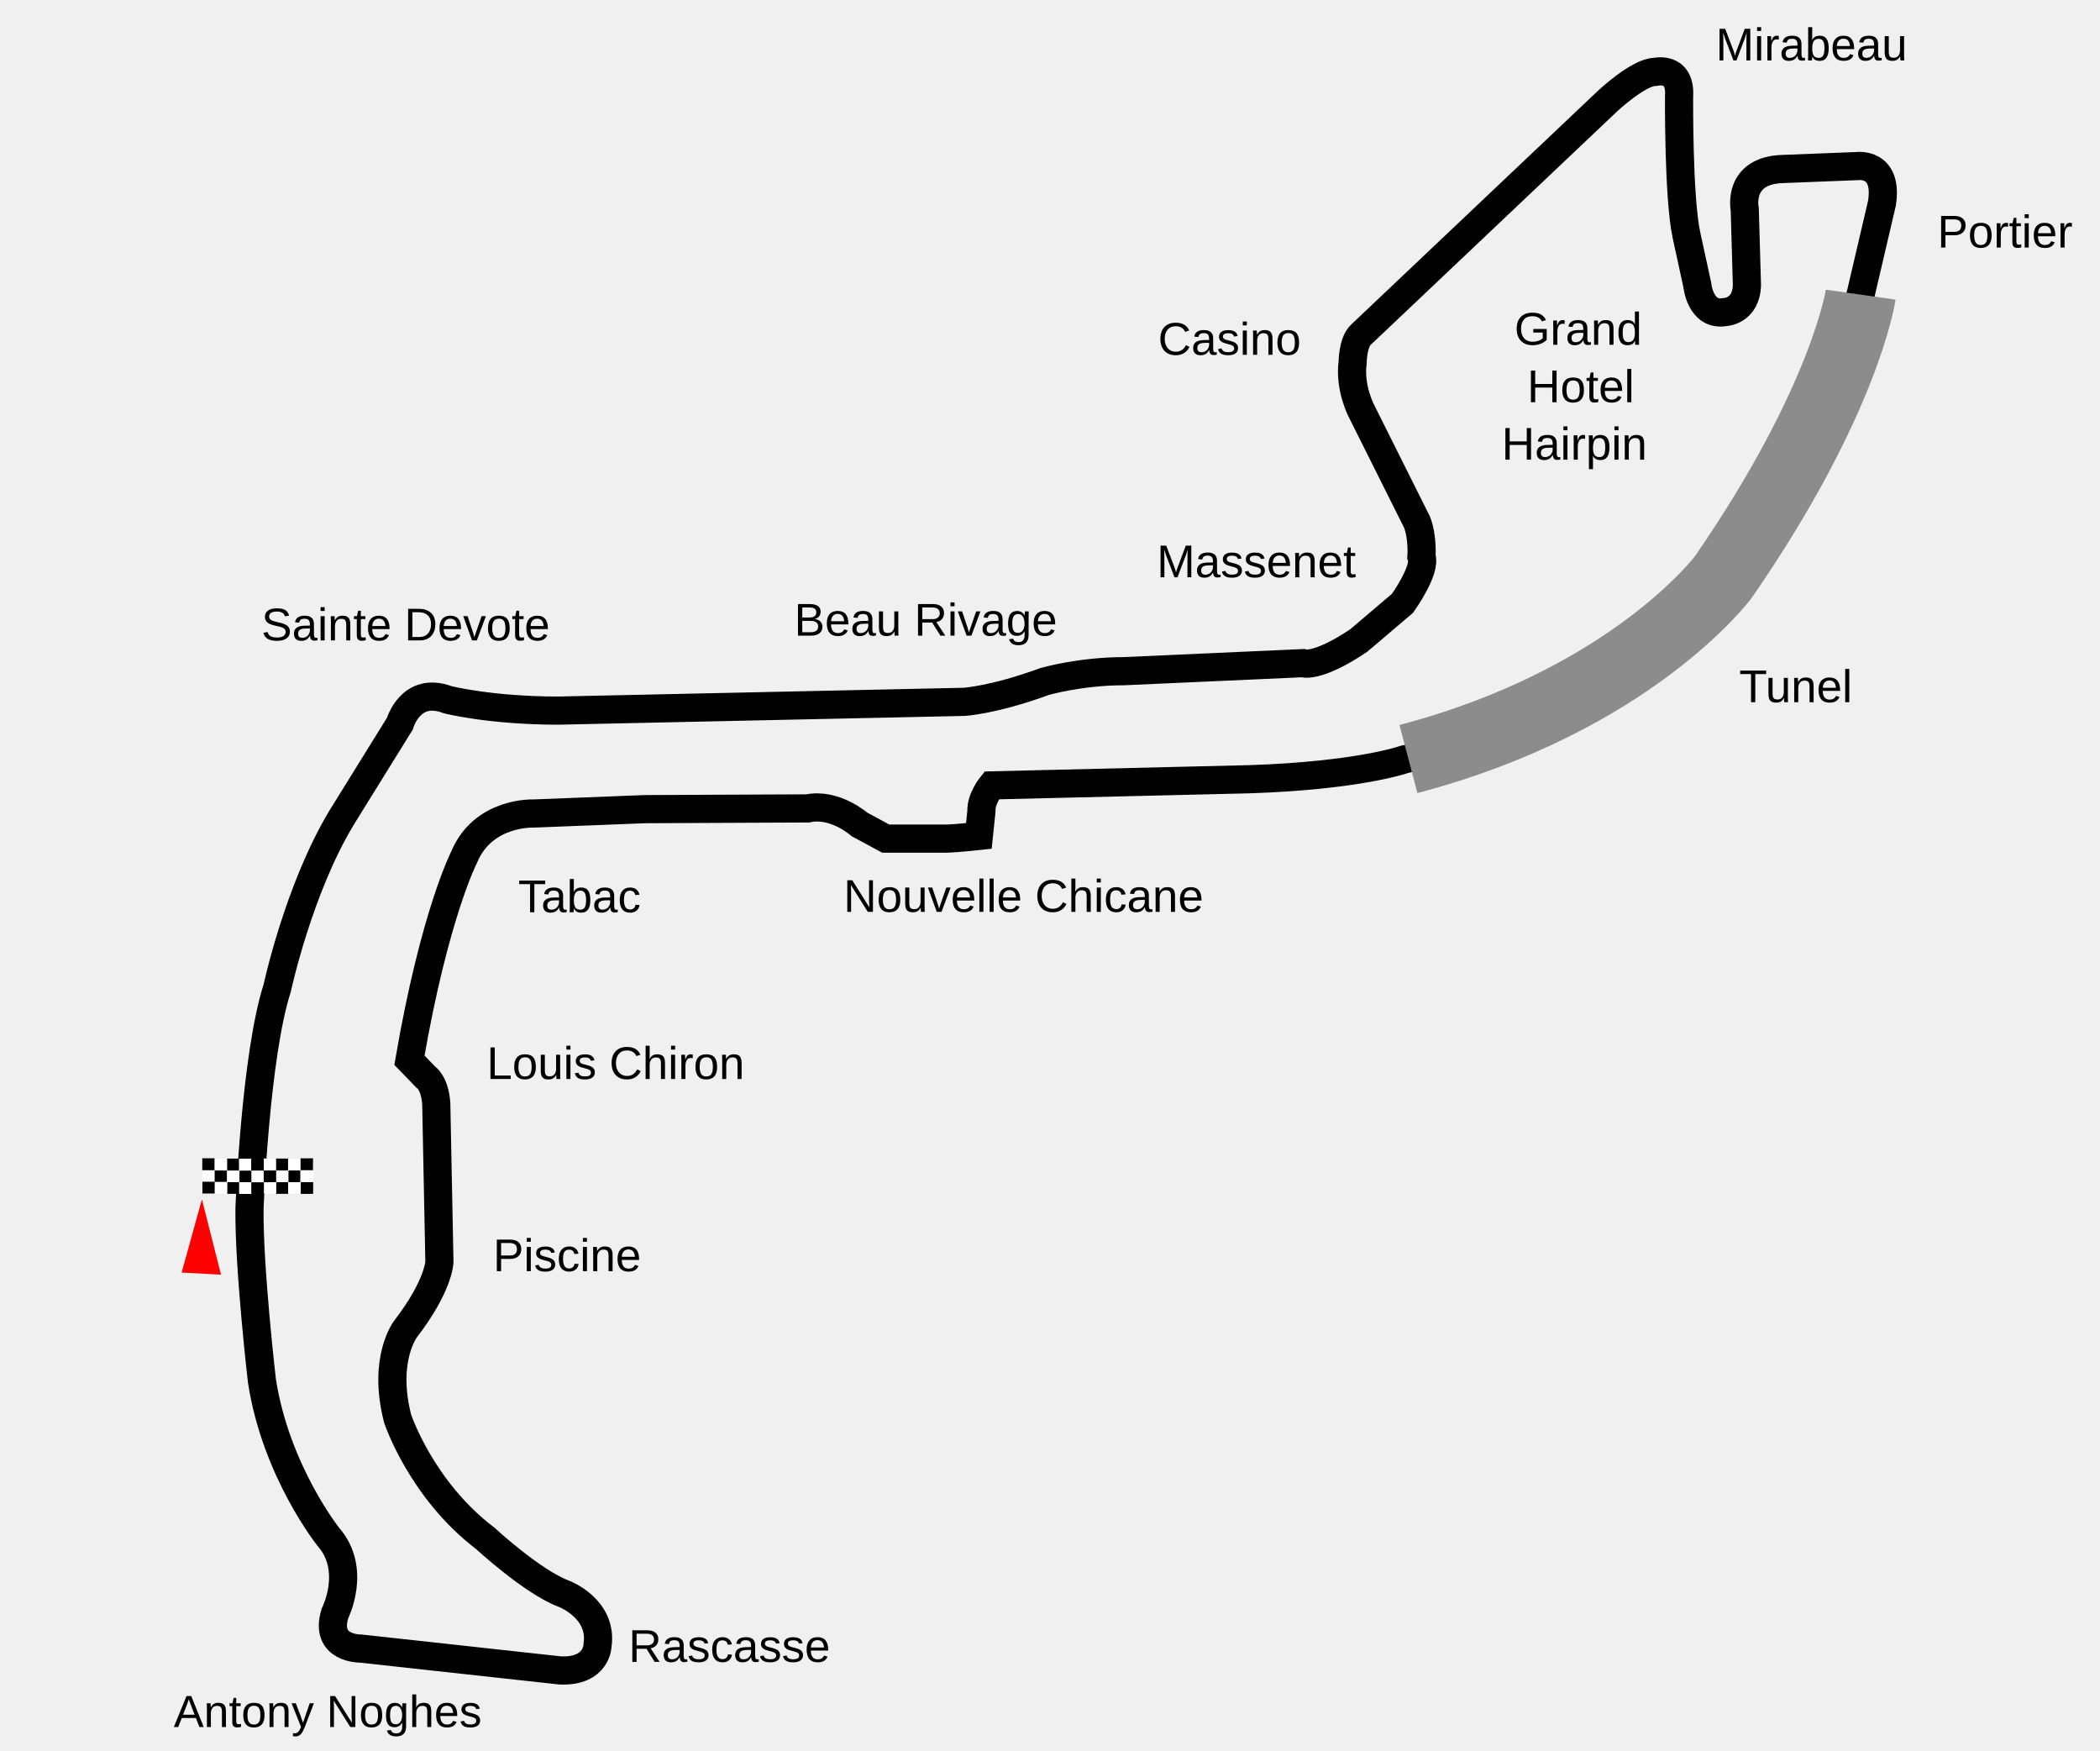
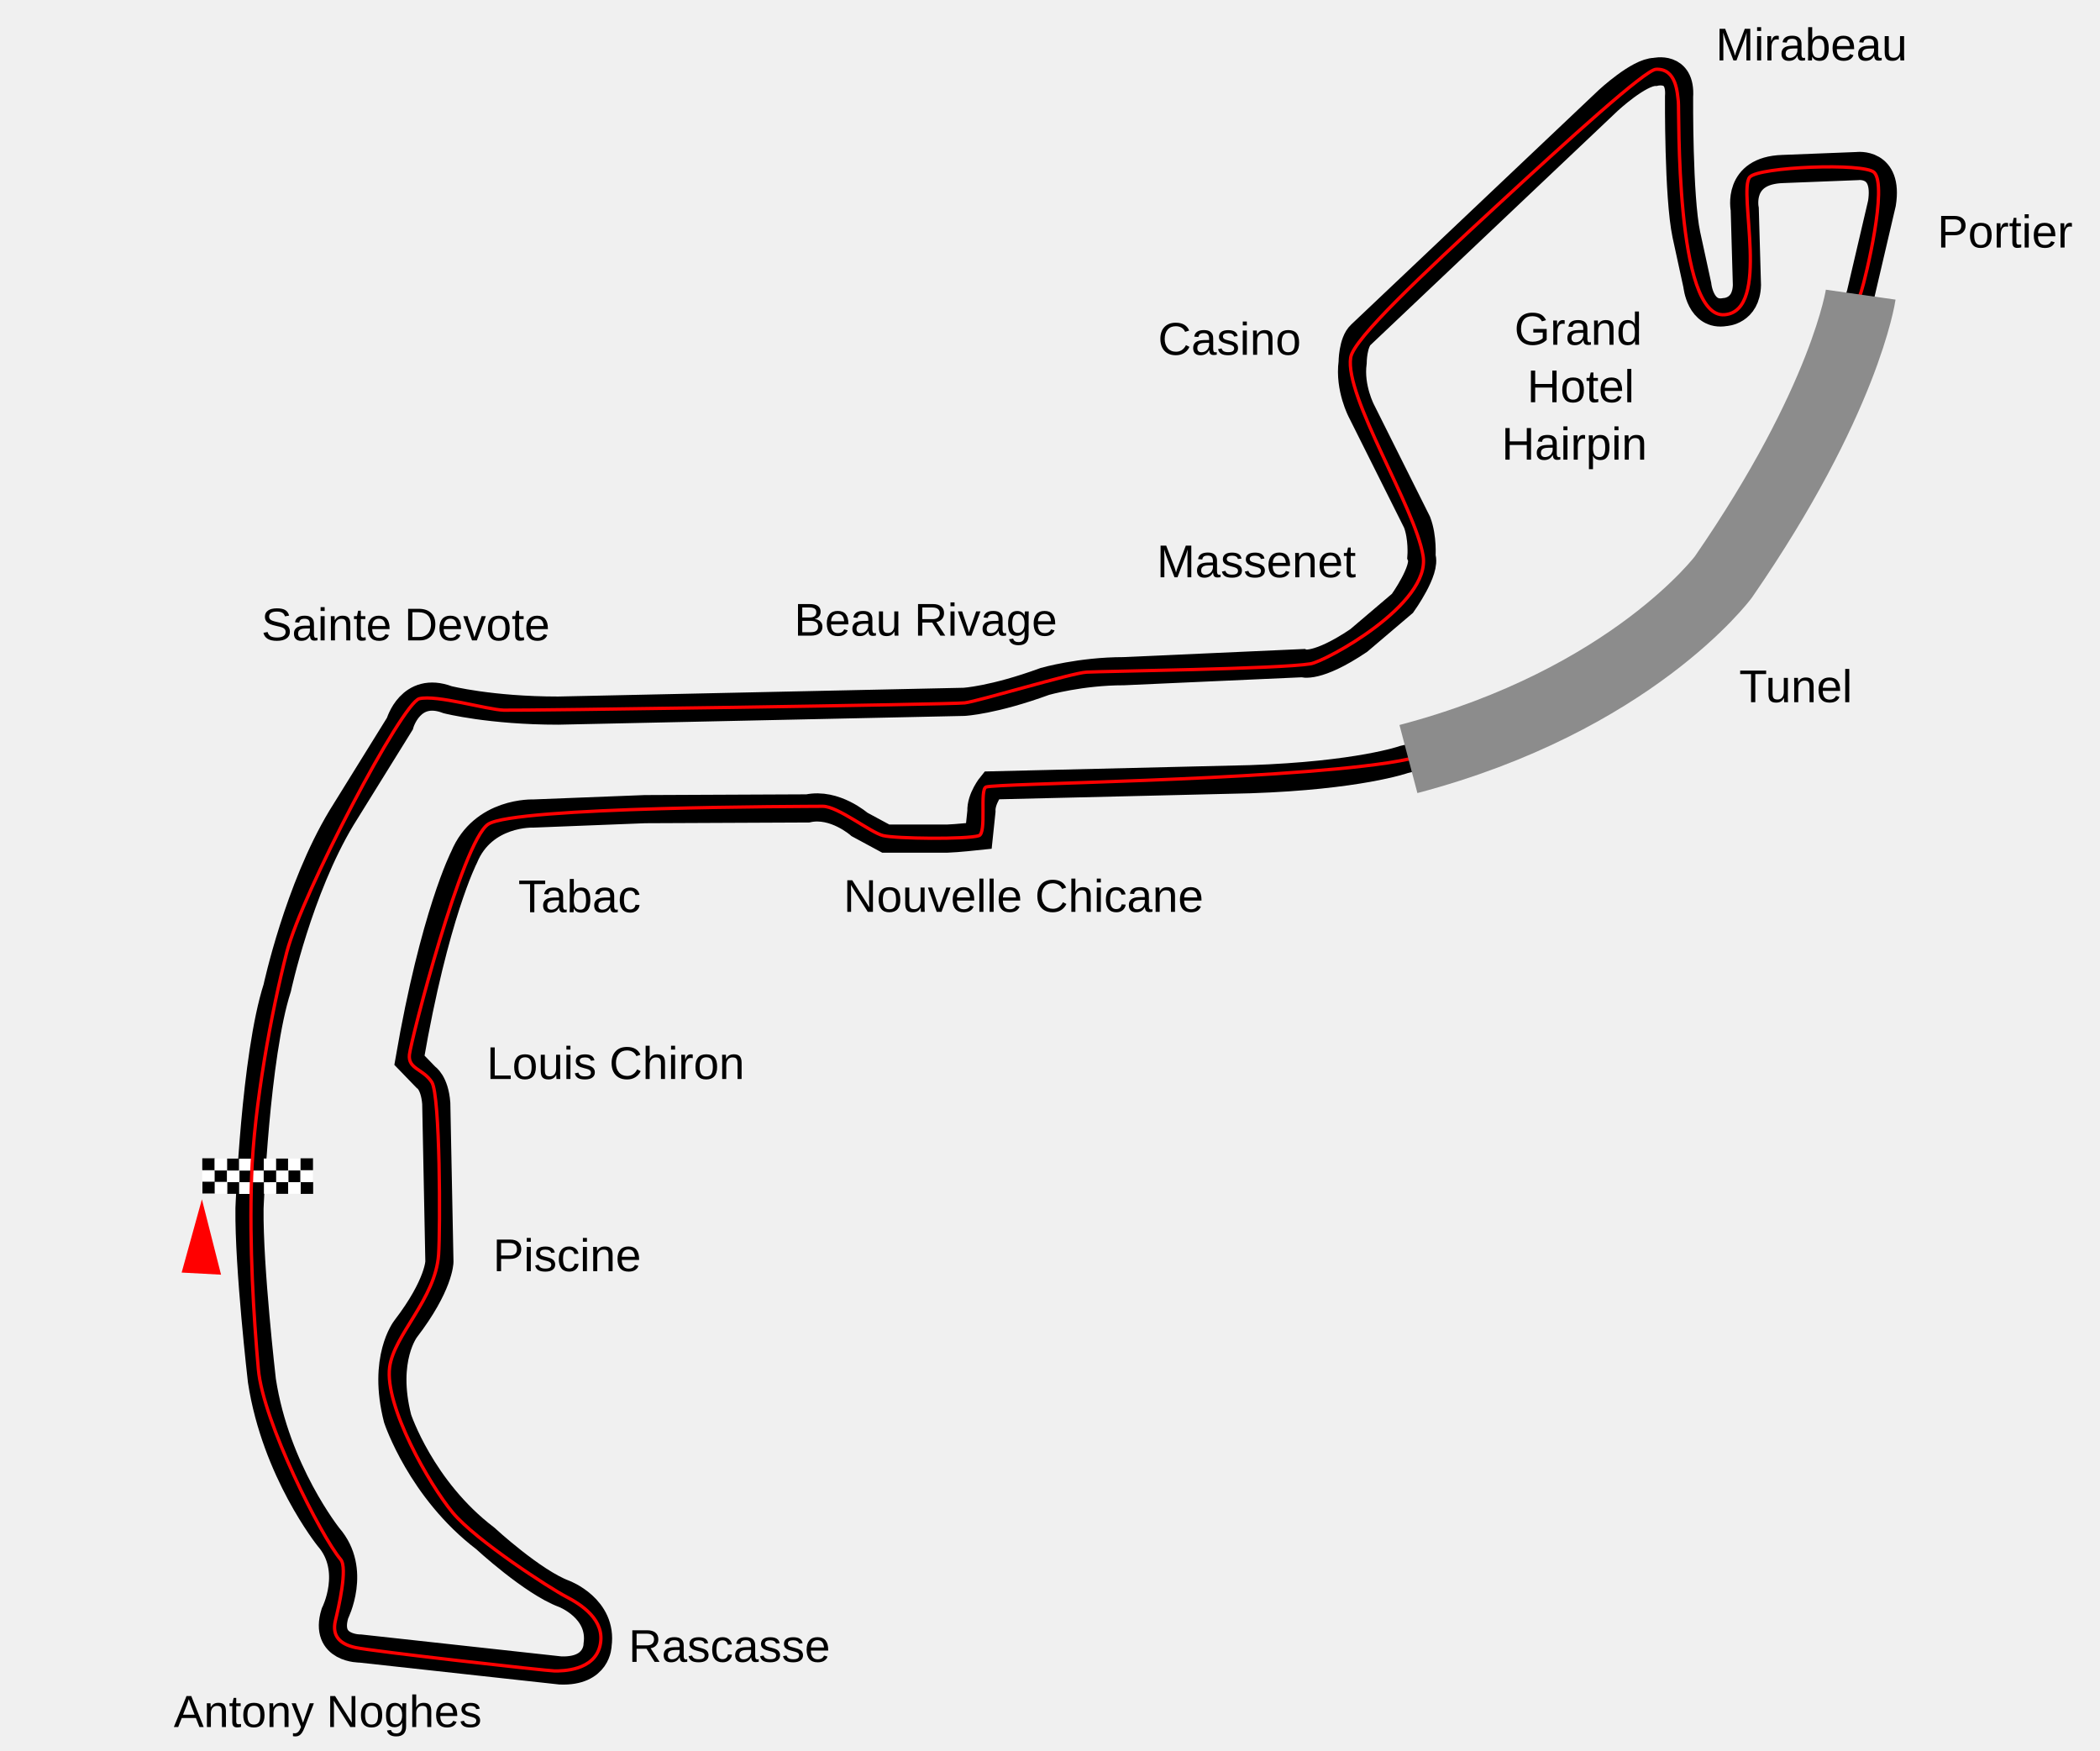
<svg xmlns="http://www.w3.org/2000/svg" width="1200" height="1000" id="track-svg" version="1.0">
  <defs id="defs1903" />
  <g id="layer2">
-     <path style="fill:none;fill-rule:evenodd;stroke:#000000;stroke-width:16.087;stroke-linecap:butt;stroke-linejoin:miter;stroke-miterlimit:4;stroke-dasharray:none;stroke-opacity:1" d="m 187.761,878.147 c 0,0 -30.177,-37.683 -38.1,-89.39 0,0 -7.506,-64.634 -7.089,-98.41 0,0 3.336,-87.152 15.846,-125.932 0,0 12.093,-56.294 36.695,-97.159 l 33.36,-53.792 c 0,0 6.11,-21.754 27.306,-13.73 0,0 24.401,6.224 63.181,6.224 l 231.849,-5.004 c 0,0 16.68,-0.834 46.286,-11.676 0,0 20.433,-5.838 45.035,-5.838 l 102.164,-4.587 c 0,0 7.923,3.336 32.109,-12.927 l 25.02,-21.267 c 0,0 13.761,-19.182 10.842,-26.688 0,0 0.834,-10.842 -2.502,-19.599 l -31.691,-63.383 c 0,0 -7.089,-13.255 -5.138,-27.894 0,0 0.044,-11.571 4.706,-15.846 L 919.015,57.35 c 0,0 17.514,-16.263 26.688,-16.263 0,0 15.012,-3.753 13.761,14.178 0,0 -0.417,57.128 4.17,78.812 l 6.255,28.772 c 0,0 1.668,17.931 15.846,15.429 0,0 12.093,-0.417 12.51,-15.429 l -1.251,-43.367 c 0,0 -4.587,-22.101 21.684,-22.935 l 42.533,-1.668 c 0,0 17.931,-2.502 14.178,21.267 l -12.093,51.707 c 0,0 -30.858,105.916 -95.909,178.473 0,0 -87.152,70.472 -165.129,87.569 0,0 -25.854,9.174 -87.986,11.259 l -147.633,3.529 c 0,0 -6.176,7.541 -5.821,14.819 l -1.475,14.068 c 0,0 -13.006,1.391 -18.093,1.523 h -35.089 l -14.981,-8.085 c 0,0 -14.178,-12.51 -29.607,-9.174 l -92.99,0.417 -63.8,2.502 c 0,0 -28.773,-1.251 -39.614,25.02 0,0 -16.873,32.785 -31.209,115.919 l 9.336,9.653 c 0,0 5.07,2.985 5.996,14.977 l 1.801,90.482 c 0,0 -0.102,13.327 -19.284,38.347 0,0 -13.369,17.046 -4.612,51.239 0,0 13.369,40.499 50.065,68.438 0,0 27.105,25.02 45.035,31.691 0,0 22.101,8.34 19.182,29.19 0,0 0,15.429 -21.267,14.595 L 206.047,941.793 c 0,0 -20.911,0.386 -14.656,-20.046 0,0 12.672,-24.848 -3.63,-43.6 z" id="track" />
-     <path style="fill:none;fill-rule:evenodd;stroke:#8c8c8c;stroke-width:40.217;stroke-linecap:butt;stroke-linejoin:miter;stroke-miterlimit:4;stroke-dasharray:none;stroke-opacity:1" d="m 1063.258,168.334 c 0,0 -8.551,60.016 -78.465,161.289 0,0 -52.31,70.369 -179.971,103.997" id="path9016" />
+     <path style="fill:none;fill-rule:evenodd;stroke:#000000;stroke-width:16.087;stroke-linecap:butt;stroke-linejoin:miter;stroke-miterlimit:4;stroke-dasharray:none;stroke-opacity:1" d="m 187.761,878.147 c 0,0 -30.177,-37.683 -38.1,-89.39 0,0 -7.506,-64.634 -7.089,-98.41 0,0 3.336,-87.152 15.846,-125.932 0,0 12.093,-56.294 36.695,-97.159 l 33.36,-53.792 c 0,0 6.11,-21.754 27.306,-13.73 0,0 24.401,6.224 63.181,6.224 l 231.849,-5.004 c 0,0 16.68,-0.834 46.286,-11.676 0,0 20.433,-5.838 45.035,-5.838 l 102.164,-4.587 c 0,0 7.923,3.336 32.109,-12.927 l 25.02,-21.267 c 0,0 13.761,-19.182 10.842,-26.688 0,0 0.834,-10.842 -2.502,-19.599 l -31.691,-63.383 c 0,0 -7.089,-13.255 -5.138,-27.894 0,0 0.044,-11.571 4.706,-15.846 L 919.015,57.35 c 0,0 17.514,-16.263 26.688,-16.263 0,0 15.012,-3.753 13.761,14.178 0,0 -0.417,57.128 4.17,78.812 l 6.255,28.772 c 0,0 1.668,17.931 15.846,15.429 0,0 12.093,-0.417 12.51,-15.429 l -1.251,-43.367 c 0,0 -4.587,-22.101 21.684,-22.935 l 42.533,-1.668 c 0,0 17.931,-2.502 14.178,21.267 l -12.093,51.707 c 0,0 -30.858,105.916 -95.909,178.473 0,0 -87.152,70.472 -165.129,87.569 0,0 -25.854,9.174 -87.986,11.259 l -147.633,3.529 c 0,0 -6.176,7.541 -5.821,14.819 l -1.475,14.068 c 0,0 -13.006,1.391 -18.093,1.523 h -35.089 l -14.981,-8.085 c 0,0 -14.178,-12.51 -29.607,-9.174 l -92.99,0.417 -63.8,2.502 c 0,0 -28.773,-1.251 -39.614,25.02 0,0 -16.873,32.785 -31.209,115.919 l 9.336,9.653 c 0,0 5.07,2.985 5.996,14.977 l 1.801,90.482 c 0,0 -0.102,13.327 -19.284,38.347 0,0 -13.369,17.046 -4.612,51.239 0,0 13.369,40.499 50.065,68.438 0,0 27.105,25.02 45.035,31.691 0,0 22.101,8.34 19.182,29.19 0,0 0,15.429 -21.267,14.595 L 206.047,941.793 c 0,0 -20.911,0.386 -14.656,-20.046 0,0 12.672,-24.848 -3.63,-43.6 z" id="track_old" />
    <g style="display:inline" transform="matrix(-1.20702,-1.433496,1.433496,-1.20702,552.7049,1624.84)" id="g12355">
      <rect width="3.636" height="3.794" x="503.131" y="-225.668" transform="rotate(40.09287)" style="fill:#000000;fill-opacity:1;fill-rule:nonzero;stroke:none;stroke-width:1.3;stroke-miterlimit:4;stroke-dasharray:none;stroke-opacity:1" id="rect9376" />
      <rect width="3.636" height="3.794" x="503.138" y="-210.809" transform="rotate(40.09287)" style="fill:#000000;fill-opacity:1;fill-rule:nonzero;stroke:none;stroke-width:1.3;stroke-miterlimit:4;stroke-dasharray:none;stroke-opacity:1" id="rect10347" />
      <rect width="3.636" height="3.794" x="503.228" y="-233.169" transform="rotate(40.09287)" style="fill:#000000;fill-opacity:1;fill-rule:nonzero;stroke:none;stroke-width:1.3;stroke-miterlimit:4;stroke-dasharray:none;stroke-opacity:1" id="rect10349" />
      <rect width="3.636" height="3.794" x="503.102" y="-221.975" transform="rotate(40.09287)" style="fill:#ffffff;fill-opacity:1;fill-rule:nonzero;stroke:none;stroke-width:1.3;stroke-miterlimit:4;stroke-dasharray:none;stroke-opacity:1" id="rect10351" />
      <rect width="3.636" height="3.794" x="503.145" y="-229.396" transform="rotate(40.09287)" style="fill:#ffffff;fill-opacity:1;fill-rule:nonzero;stroke:none;stroke-width:1.3;stroke-miterlimit:4;stroke-dasharray:none;stroke-opacity:1" id="rect12293" />
      <rect width="3.636" height="3.794" x="503.143" y="-214.461" transform="rotate(40.09287)" style="fill:#ffffff;fill-opacity:1;fill-rule:nonzero;stroke:none;stroke-width:1.3;stroke-miterlimit:4;stroke-dasharray:none;stroke-opacity:1" id="rect12295" />
      <rect width="3.636" height="3.794" x="503.142" y="-206.994" transform="rotate(40.09287)" style="fill:#ffffff;fill-opacity:1;fill-rule:nonzero;stroke:none;stroke-width:1.3;stroke-miterlimit:4;stroke-dasharray:none;stroke-opacity:1" id="rect12297" />
      <rect width="3.636" height="3.794" x="506.871" y="-233.223" transform="rotate(40.09287)" style="fill:#ffffff;fill-opacity:1;fill-rule:nonzero;stroke:none;stroke-width:1.3;stroke-miterlimit:4;stroke-dasharray:none;stroke-opacity:1" id="rect12299" />
      <rect width="3.636" height="3.794" x="503.115" y="-203.199" transform="rotate(40.09287)" style="fill:#000000;fill-opacity:1;fill-rule:nonzero;stroke:none;stroke-width:1.3;stroke-miterlimit:4;stroke-dasharray:none;stroke-opacity:1" id="rect12301" />
      <rect width="3.636" height="3.794" x="503.124" y="-218.218" transform="rotate(40.09287)" style="fill:#000000;fill-opacity:1;fill-rule:nonzero;stroke:none;stroke-width:1.3;stroke-miterlimit:4;stroke-dasharray:none;stroke-opacity:1" id="rect12303" />
      <rect width="3.636" height="3.794" x="506.681" y="-221.935" transform="rotate(40.09287)" style="fill:#000000;fill-opacity:1;fill-rule:nonzero;stroke:none;stroke-width:1.3;stroke-miterlimit:4;stroke-dasharray:none;stroke-opacity:1" id="rect12321" />
      <rect width="3.636" height="3.794" x="506.688" y="-207.076" transform="rotate(40.09287)" style="fill:#000000;fill-opacity:1;fill-rule:nonzero;stroke:none;stroke-width:1.3;stroke-miterlimit:4;stroke-dasharray:none;stroke-opacity:1" id="rect12323" />
      <rect width="3.636" height="3.794" x="506.778" y="-229.436" transform="rotate(40.09287)" style="fill:#000000;fill-opacity:1;fill-rule:nonzero;stroke:none;stroke-width:1.3;stroke-miterlimit:4;stroke-dasharray:none;stroke-opacity:1" id="rect12325" />
      <rect width="3.636" height="3.794" x="506.652" y="-218.242" transform="rotate(40.09287)" style="fill:#ffffff;fill-opacity:1;fill-rule:nonzero;stroke:none;stroke-width:1.3;stroke-miterlimit:4;stroke-dasharray:none;stroke-opacity:1" id="rect12327" />
      <rect width="3.636" height="3.794" x="506.695" y="-225.662" transform="rotate(40.09287)" style="fill:#ffffff;fill-opacity:1;fill-rule:nonzero;stroke:none;stroke-width:1.3;stroke-miterlimit:4;stroke-dasharray:none;stroke-opacity:1" id="rect12329" />
      <rect width="3.636" height="3.794" x="506.693" y="-210.728" transform="rotate(40.09287)" style="fill:#ffffff;fill-opacity:1;fill-rule:nonzero;stroke:none;stroke-width:1.3;stroke-miterlimit:4;stroke-dasharray:none;stroke-opacity:1" id="rect12331" />
      <rect width="3.636" height="3.794" x="506.692" y="-203.261" transform="rotate(40.09287)" style="fill:#ffffff;fill-opacity:1;fill-rule:nonzero;stroke:none;stroke-width:1.3;stroke-miterlimit:4;stroke-dasharray:none;stroke-opacity:1" id="rect12333" />
      <rect width="3.636" height="3.794" x="506.674" y="-214.484" transform="rotate(40.09287)" style="fill:#000000;fill-opacity:1;fill-rule:nonzero;stroke:none;stroke-width:1.3;stroke-miterlimit:4;stroke-dasharray:none;stroke-opacity:1" id="rect12335" />
      <rect width="3.636" height="3.794" x="510.236" y="-225.71" transform="rotate(40.09287)" style="fill:#000000;fill-opacity:1;fill-rule:nonzero;stroke:none;stroke-width:1.3;stroke-miterlimit:4;stroke-dasharray:none;stroke-opacity:1" id="rect12337" />
      <rect width="3.636" height="3.794" x="510.243" y="-210.851" transform="rotate(40.09287)" style="fill:#000000;fill-opacity:1;fill-rule:nonzero;stroke:none;stroke-width:1.3;stroke-miterlimit:4;stroke-dasharray:none;stroke-opacity:1" id="rect12339" />
      <rect width="3.636" height="3.794" x="510.332" y="-233.211" transform="rotate(40.09287)" style="fill:#000000;fill-opacity:1;fill-rule:nonzero;stroke:none;stroke-width:1.3;stroke-miterlimit:4;stroke-dasharray:none;stroke-opacity:1" id="rect12341" />
      <rect width="3.636" height="3.794" x="510.206" y="-222.017" transform="rotate(40.09287)" style="fill:#ffffff;fill-opacity:1;fill-rule:nonzero;stroke:none;stroke-width:1.3;stroke-miterlimit:4;stroke-dasharray:none;stroke-opacity:1" id="rect12343" />
      <rect width="3.636" height="3.794" x="510.249" y="-229.438" transform="rotate(40.09287)" style="fill:#ffffff;fill-opacity:1;fill-rule:nonzero;stroke:none;stroke-width:1.3;stroke-miterlimit:4;stroke-dasharray:none;stroke-opacity:1" id="rect12345" />
      <rect width="3.636" height="3.794" x="510.247" y="-214.503" transform="rotate(40.09287)" style="fill:#ffffff;fill-opacity:1;fill-rule:nonzero;stroke:none;stroke-width:1.3;stroke-miterlimit:4;stroke-dasharray:none;stroke-opacity:1" id="rect12347" />
      <rect width="3.636" height="3.794" x="510.246" y="-207.036" transform="rotate(40.09287)" style="fill:#ffffff;fill-opacity:1;fill-rule:nonzero;stroke:none;stroke-width:1.3;stroke-miterlimit:4;stroke-dasharray:none;stroke-opacity:1" id="rect12349" />
      <rect width="3.636" height="3.794" x="510.228" y="-218.26" transform="rotate(40.09287)" style="fill:#000000;fill-opacity:1;fill-rule:nonzero;stroke:none;stroke-width:1.3;stroke-miterlimit:4;stroke-dasharray:none;stroke-opacity:1" id="rect12351" />
      <rect width="3.636" height="3.794" x="510.328" y="-203.246" transform="rotate(40.09287)" style="fill:#000000;fill-opacity:1;fill-rule:nonzero;stroke:none;stroke-width:1.3;stroke-miterlimit:4;stroke-dasharray:none;stroke-opacity:1" id="rect12353" />
    </g>
    <path style="display:inline;fill:#ff0000;fill-rule:evenodd;stroke:#ffffff;stroke-width:1.566px;stroke-linecap:butt;stroke-linejoin:miter;stroke-opacity:0" d="m 103.804,726.992 22.51,1.216 -10.938,-43.051 z" id="path2302" />
    <text xml:space="preserve" style="font-style:normal;font-weight:normal;font-size:18.531px;line-height:0%;font-family:Arial;display:inline;fill:#000000;fill-opacity:1;stroke:none;stroke-width:1.544px;stroke-linecap:butt;stroke-linejoin:miter;stroke-opacity:1" x="99.294" y="986.637" id="text15115">
      <tspan id="tspan15117" x="99.294" y="986.637" style="font-size:25.739px;line-height:1.25;stroke-width:1.544px">Antony Noghes</tspan>
    </text>
    <text xml:space="preserve" style="font-style:normal;font-weight:normal;font-size:18.531px;line-height:0%;font-family:Arial;display:inline;fill:#000000;fill-opacity:1;stroke:none;stroke-width:1.544px;stroke-linecap:butt;stroke-linejoin:miter;stroke-opacity:1" x="278.112" y="616.431" id="text2611">
      <tspan id="tspan2613" x="278.112" y="616.431" style="font-size:26.248px;line-height:1.25;stroke-width:1.544px">Louis Chiron</tspan>
    </text>
    <text xml:space="preserve" style="font-style:normal;font-weight:normal;font-size:18.531px;line-height:0%;font-family:Arial;display:inline;fill:#000000;fill-opacity:1;stroke:none;stroke-width:1.544px;stroke-linecap:butt;stroke-linejoin:miter;stroke-opacity:1" x="482.006" y="520.931" id="text2615">
      <tspan id="tspan2617" x="482.006" y="520.931" style="font-size:26.248px;line-height:1.25;stroke-width:1.544px">Nouvelle Chicane</tspan>
    </text>
    <text xml:space="preserve" style="font-style:normal;font-weight:normal;font-size:18.531px;line-height:0%;font-family:Arial;display:inline;fill:#000000;fill-opacity:1;stroke:none;stroke-width:1.544px;stroke-linecap:butt;stroke-linejoin:miter;stroke-opacity:1" x="281.747" y="726.215" id="text2619">
      <tspan id="tspan2621" x="281.747" y="726.215" style="font-size:26.248px;line-height:1.25;stroke-width:1.544px">Piscine</tspan>
    </text>
    <text xml:space="preserve" style="font-style:normal;font-weight:normal;font-size:18.531px;line-height:0%;font-family:Arial;display:inline;fill:#000000;fill-opacity:1;stroke:none;stroke-width:1.544px;stroke-linecap:butt;stroke-linejoin:miter;stroke-opacity:1" x="453.842" y="363.143" id="text2623">
      <tspan id="tspan2625" x="453.842" y="363.143" style="font-size:26.248px;line-height:1.25;stroke-width:1.544px">Beau Rivage</tspan>
    </text>
    <text xml:space="preserve" style="font-style:normal;font-weight:normal;font-size:18.531px;line-height:0%;font-family:Arial;display:inline;fill:#000000;fill-opacity:1;stroke:none;stroke-width:1.544px;stroke-linecap:butt;stroke-linejoin:miter;stroke-opacity:1" x="993.797" y="401.153" id="text2631">
      <tspan id="tspan2633" x="993.797" y="401.153" style="font-size:26.248px;line-height:1.25;stroke-width:1.544px">Tunel</tspan>
    </text>
    <text xml:space="preserve" style="font-style:normal;font-weight:normal;font-size:18.531px;line-height:0%;font-family:Arial;display:inline;fill:#000000;fill-opacity:1;stroke:none;stroke-width:1.544px;stroke-linecap:butt;stroke-linejoin:miter;stroke-opacity:1" x="149.349" y="365.861" id="text2635">
      <tspan id="tspan2637" x="149.349" y="365.861" style="font-size:26.248px;line-height:1.25;stroke-width:1.544px">Sainte Devote</tspan>
    </text>
    <text xml:space="preserve" style="font-style:normal;font-weight:normal;font-size:18.531px;line-height:0%;font-family:Arial;display:inline;fill:#000000;fill-opacity:1;stroke:none;stroke-width:1.544px;stroke-linecap:butt;stroke-linejoin:miter;stroke-opacity:1" x="359.177" y="949.412" id="text2639">
      <tspan id="tspan2641" x="359.177" y="949.412" style="font-size:26.248px;line-height:1.25;stroke-width:1.544px">Rascasse</tspan>
    </text>
    <text xml:space="preserve" style="font-style:normal;font-weight:normal;font-size:18.531px;line-height:0%;font-family:Arial;display:inline;fill:#000000;fill-opacity:1;stroke:none;stroke-width:1.544px;stroke-linecap:butt;stroke-linejoin:miter;stroke-opacity:1" x="296.105" y="521.15" id="text2643">
      <tspan id="tspan2645" x="296.105" y="521.15" style="font-size:26.248px;line-height:1.25;stroke-width:1.544px">Tabac</tspan>
    </text>
    <text xml:space="preserve" style="font-style:normal;font-weight:normal;font-size:18.531px;line-height:0%;font-family:Arial;display:inline;fill:#000000;fill-opacity:1;stroke:none;stroke-width:1.544px;stroke-linecap:butt;stroke-linejoin:miter;stroke-opacity:1" x="661.74" y="202.693" id="text2647">
      <tspan id="tspan2649" x="661.74" y="202.693" style="font-size:26.248px;line-height:1.25;stroke-width:1.544px">Casino</tspan>
    </text>
    <text xml:space="preserve" style="font-style:normal;font-weight:normal;font-size:18.531px;line-height:0%;font-family:Arial;display:inline;fill:#000000;fill-opacity:1;stroke:none;stroke-width:1.544px;stroke-linecap:butt;stroke-linejoin:miter;stroke-opacity:1" x="661.026" y="329.781" id="text2651">
      <tspan id="tspan2653" x="661.026" y="329.781" style="font-size:26.248px;line-height:1.25;stroke-width:1.544px">Massenet</tspan>
    </text>
    <text xml:space="preserve" style="font-style:normal;font-weight:normal;font-size:18.531px;line-height:0%;font-family:Arial;display:inline;fill:#000000;fill-opacity:1;stroke:none;stroke-width:1.544px;stroke-linecap:butt;stroke-linejoin:miter;stroke-opacity:1" x="1107.069" y="141.423" id="text2659">
      <tspan id="tspan2661" x="1107.069" y="141.423" style="font-size:26.248px;line-height:1.25;stroke-width:1.544px">Portier</tspan>
    </text>
    <text xml:space="preserve" style="font-style:normal;font-weight:normal;font-size:18.531px;line-height:0%;font-family:Arial;display:inline;fill:#000000;fill-opacity:1;stroke:none;stroke-width:1.544px;stroke-linecap:butt;stroke-linejoin:miter;stroke-opacity:1" x="980.439" y="34.522" id="text2663">
      <tspan id="tspan2665" x="980.439" y="34.522" style="font-size:26.248px;line-height:1.25;stroke-width:1.544px">Mirabeau </tspan>
      <tspan x="980.439" y="48.799" id="tspan2675" style="font-size:26.248px;line-height:1.25;stroke-width:1.544px" />
    </text>
    <text xml:space="preserve" style="font-style:normal;font-weight:normal;font-size:18.531px;line-height:0%;font-family:Arial;display:inline;fill:#000000;fill-opacity:1;stroke:none;stroke-width:1.544px;stroke-linecap:butt;stroke-linejoin:miter;stroke-opacity:1" x="858.071" y="196.969" id="text2667">
      <tspan id="tspan2669" x="858.071" y="196.969" style="font-size:26.248px;line-height:1.25;stroke-width:1.544px"> Grand</tspan>
      <tspan x="858.071" y="229.779" id="tspan2671" style="font-size:26.248px;line-height:1.25;stroke-width:1.544px">  Hotel</tspan>
      <tspan x="858.071" y="262.589" id="tspan2673" style="font-size:26.248px;line-height:1.25;stroke-width:1.544px">Hairpin</tspan>
    </text>
+     <path style="fill:none;stroke:#ff0000;stroke-width:1.89;stroke-miterlimit:4.8" d="m 143.769,672.114 c 1.354,-40.107 11.329,-94.276 20.088,-128.044 8.852,-34.129 65.936,-142.528 75.759,-144.909 9.823,-2.381 38.696,6.251 48.221,6.548 9.525,0.298 255.568,-3.228 263.428,-4.167 8.029,-0.96 60.99,-17.058 69.652,-17.562 9.528,-0.555 110.134,-1.786 127.993,-4.763 8.635,-1.439 68.759,-33.933 64.294,-61.615 -4.465,-27.682 -44.997,-91.125 -41.375,-113.408 1.755,-10.798 41.892,-48.243 82.434,-85.695 42.642,-39.393 85.89,-78.605 91.994,-78.91 11.906,-0.595 12.204,13.99 12.799,18.455 0.595,4.465 -2.072,124.256 26.492,121.742 26.587,-2.34 7.441,-70.545 14.288,-78.582 5.052,-5.93 65.485,-8.334 71.141,-2.679 7.762,7.762 -4.763,59.829 -7.441,68.164 -2.679,8.334 -49.826,139.195 -91.977,175.023 -41.672,35.421 -109.241,83.642 -178.298,94.06 -69.057,10.418 -223.951,11.686 -229.791,13.838 -3.81,1.404 0.523,26.343 -4.129,27.801 -7.015,2.199 -47.462,1.738 -54.724,-0.051 -7.261,-1.789 -25.889,-16.838 -34.518,-16.733 -8.63,0.105 -176.31,0.148 -191.193,10.268 -14.883,10.12 -44.053,123.231 -44.946,131.565 -0.893,8.334 7.846,8.059 12.799,15.776 4.797,7.473 4.9,83.928 3.87,98.525 -1.786,25.301 -25.508,45.724 -27.98,64.294 -2.95,22.161 22.622,66.973 36.017,83.047 13.395,16.074 55.96,43.458 64.592,47.923 8.632,4.465 22.92,13.395 19.645,27.98 -3.274,14.585 -21.729,14.585 -25.896,14.585 -4.167,0 -104.776,-11.311 -114.003,-13.395 -8.319,-1.879 -13.552,-6.215 -11.311,-15.478 1.732,-7.157 7.096,-29.961 2.977,-34.826 -11.154,-13.174 -44.351,-78.582 -47.03,-108.645 -2.679,-30.064 -5.224,-70.027 -3.87,-110.134 z" id="track" />
+     <path style="fill:none;fill-rule:evenodd;stroke:#8c8c8c;stroke-width:40.217;stroke-linecap:butt;stroke-linejoin:miter;stroke-miterlimit:4;stroke-dasharray:none;stroke-opacity:1" d="m 1063.258,168.334 c 0,0 -8.551,60.016 -78.465,161.289 0,0 -52.31,70.369 -179.971,103.997" id="path9016" />
  </g>
</svg>
